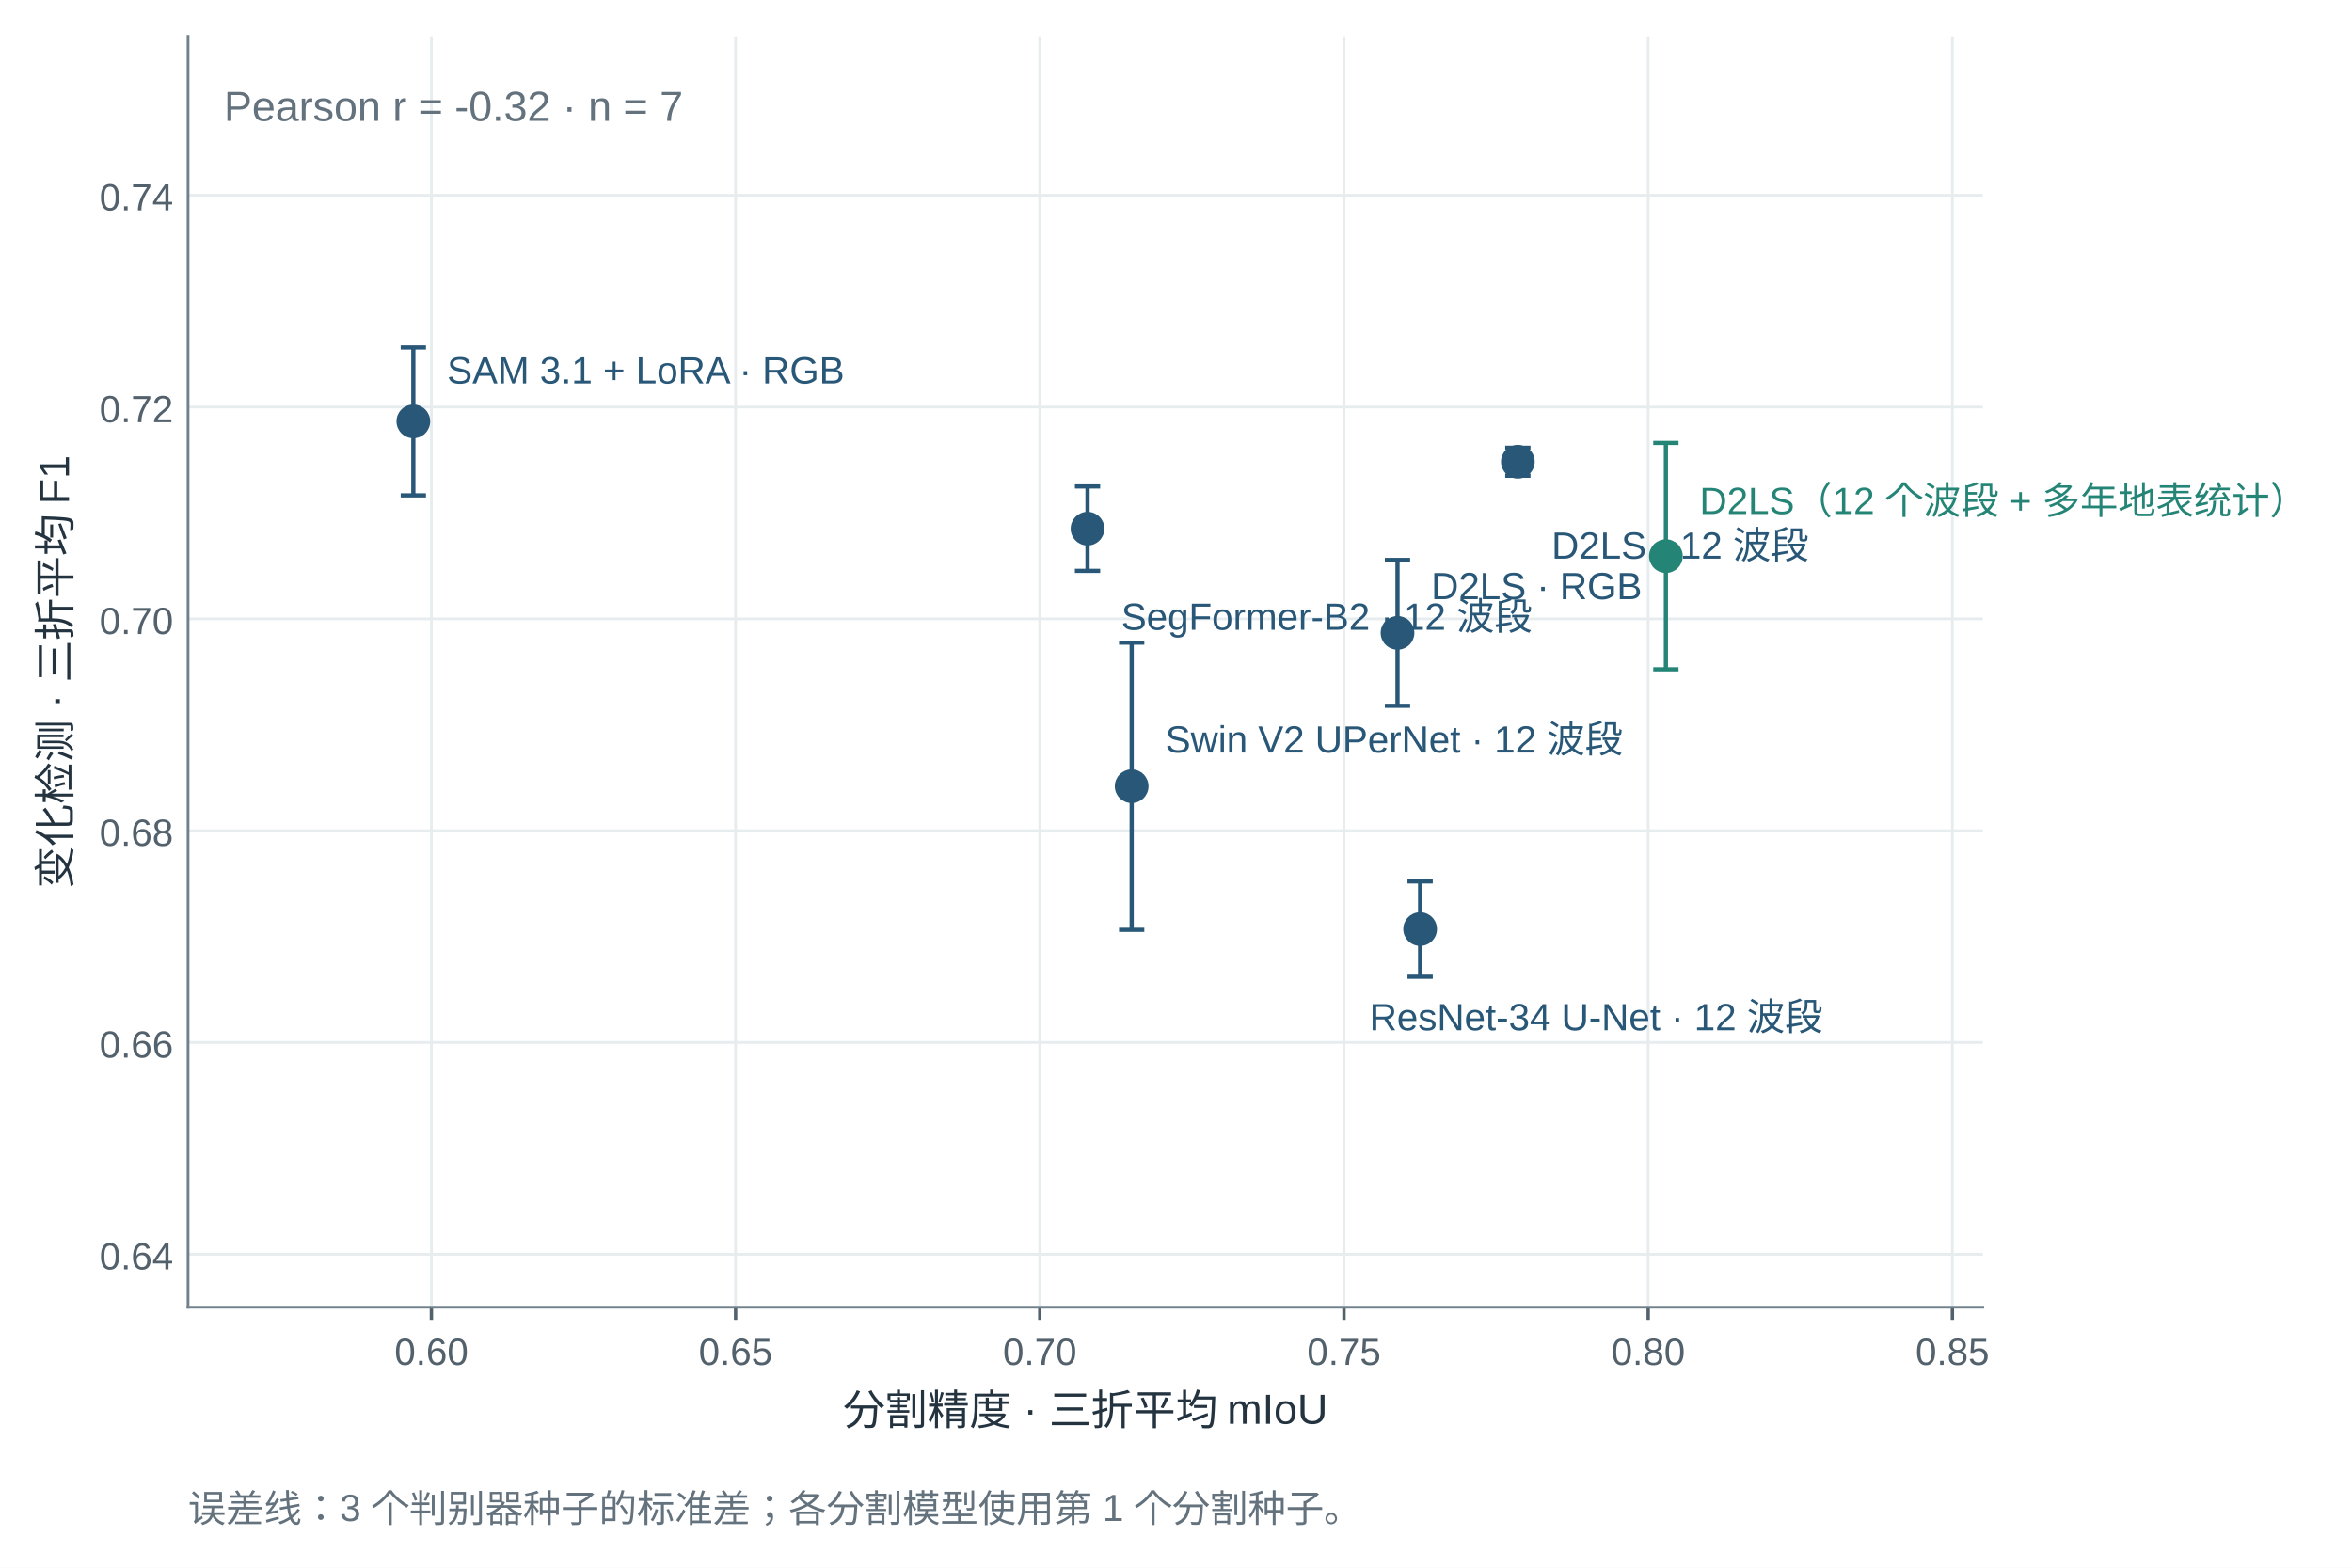
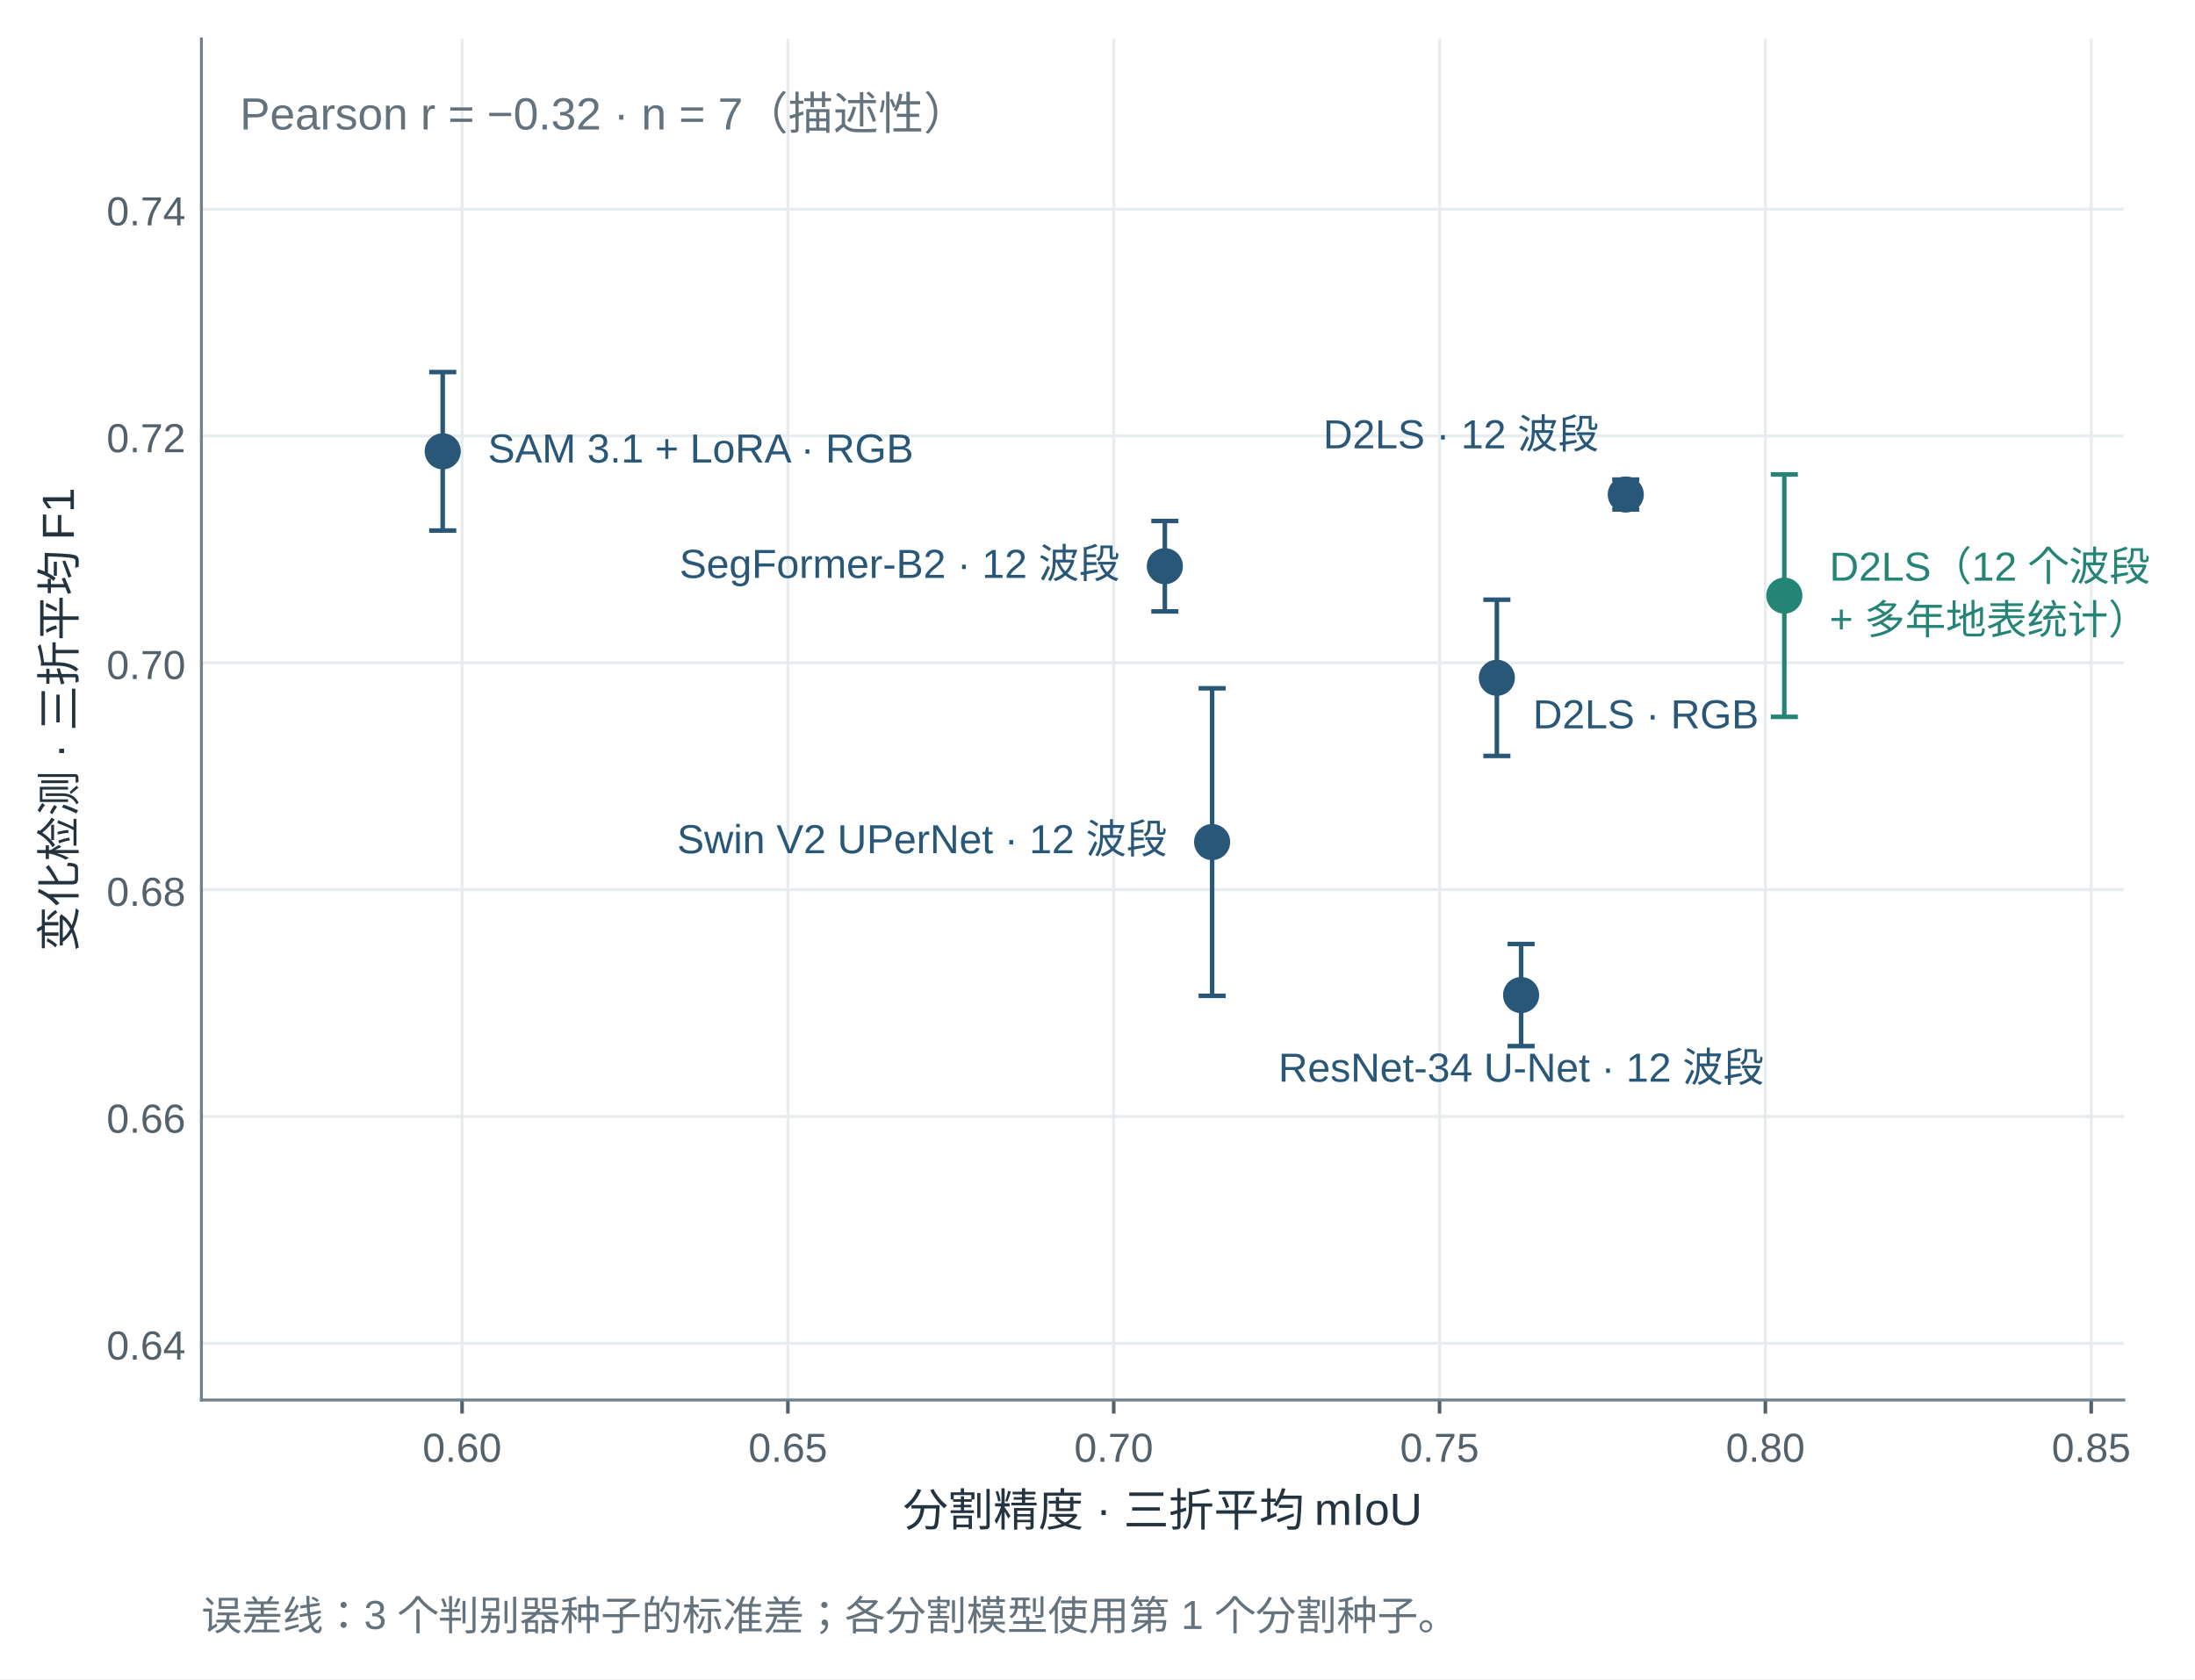
- <svg xmlns="http://www.w3.org/2000/svg" xmlns:xlink="http://www.w3.org/1999/xlink" width="558.103pt" height="372.101pt" viewBox="0 0 558.103 372.101" version="1.1">
+ <svg xmlns="http://www.w3.org/2000/svg" xmlns:xlink="http://www.w3.org/1999/xlink" width="486.275pt" height="372.101pt" viewBox="0 0 486.275 372.101" version="1.1">
  <defs>
    <style type="text/css">*{stroke-linejoin: round; stroke-linecap: butt}</style>
  </defs>
  <g id="figure_1">
    <g id="patch_1">
-       <path d="M 0 372.101  L 558.103 372.101  L 558.103 0  L 0 0  z " style="fill: #ffffff" />
+       <path d="M 0 372.101  L 486.275 372.101  L 486.275 0  L 0 0  z " style="fill: #ffffff" />
    </g>
    <g id="axes_1">
      <g id="patch_2">
        <path d="M 44.62 310.248  L 470.5 310.248  L 470.5 8.64  L 44.62 8.64  z " style="fill: #ffffff" />
      </g>
      <g id="matplotlib.axis_1">
        <g id="xtick_1">
          <g id="line2d_1">
-             <path d="M 102.366 310.248  L 102.366 8.64  " clip-path="url(#p0d2a94702c)" style="fill: none; stroke: #e7ecef; stroke-width: 0.65; stroke-linecap: round" />
+             <path d="M 102.366 310.248  L 102.366 8.64  " clip-path="url(#p10759f5eca)" style="fill: none; stroke: #e7ecef; stroke-width: 0.65; stroke-linecap: round" />
          </g>
          <g id="line2d_2">
            <defs>
-               <path id="m33d76172f9" d="M 0 0  L 0 3  " style="stroke: #52616c; stroke-width: 0.8" />
+               <path id="m4d2b822497" d="M 0 0  L 0 3  " style="stroke: #52616c; stroke-width: 0.8" />
            </defs>
            <g>
-               <use xlink:href="#m33d76172f9" x="102.366" y="310.248" style="fill: #52616c; stroke: #52616c; stroke-width: 0.8" />
+               <use xlink:href="#m4d2b822497" x="102.366" y="310.248" style="fill: #52616c; stroke: #52616c; stroke-width: 0.8" />
            </g>
          </g>
          <g id="text_1">
            <text style="font-size: 9px; font-family: 'Microsoft YaHei', 'Arial', 'DejaVu Sans', sans-serif; text-anchor: middle; fill: #52616c" x="102.366" y="323.942" transform="rotate(-0 102.3661 323.9424)">0.60</text>
          </g>
        </g>
        <g id="xtick_2">
          <g id="line2d_3">
-             <path d="M 174.549 310.248  L 174.549 8.64  " clip-path="url(#p0d2a94702c)" style="fill: none; stroke: #e7ecef; stroke-width: 0.65; stroke-linecap: round" />
+             <path d="M 174.549 310.248  L 174.549 8.64  " clip-path="url(#p10759f5eca)" style="fill: none; stroke: #e7ecef; stroke-width: 0.65; stroke-linecap: round" />
          </g>
          <g id="line2d_4">
            <g>
-               <use xlink:href="#m33d76172f9" x="174.549" y="310.248" style="fill: #52616c; stroke: #52616c; stroke-width: 0.8" />
+               <use xlink:href="#m4d2b822497" x="174.549" y="310.248" style="fill: #52616c; stroke: #52616c; stroke-width: 0.8" />
            </g>
          </g>
          <g id="text_2">
            <text style="font-size: 9px; font-family: 'Microsoft YaHei', 'Arial', 'DejaVu Sans', sans-serif; text-anchor: middle; fill: #52616c" x="174.549" y="323.942" transform="rotate(-0 174.5492 323.9424)">0.65</text>
          </g>
        </g>
        <g id="xtick_3">
          <g id="line2d_5">
-             <path d="M 246.732 310.248  L 246.732 8.64  " clip-path="url(#p0d2a94702c)" style="fill: none; stroke: #e7ecef; stroke-width: 0.65; stroke-linecap: round" />
+             <path d="M 246.732 310.248  L 246.732 8.64  " clip-path="url(#p10759f5eca)" style="fill: none; stroke: #e7ecef; stroke-width: 0.65; stroke-linecap: round" />
          </g>
          <g id="line2d_6">
            <g>
-               <use xlink:href="#m33d76172f9" x="246.732" y="310.248" style="fill: #52616c; stroke: #52616c; stroke-width: 0.8" />
+               <use xlink:href="#m4d2b822497" x="246.732" y="310.248" style="fill: #52616c; stroke: #52616c; stroke-width: 0.8" />
            </g>
          </g>
          <g id="text_3">
            <text style="font-size: 9px; font-family: 'Microsoft YaHei', 'Arial', 'DejaVu Sans', sans-serif; text-anchor: middle; fill: #52616c" x="246.732" y="323.942" transform="rotate(-0 246.7322 323.9424)">0.70</text>
          </g>
        </g>
        <g id="xtick_4">
          <g id="line2d_7">
-             <path d="M 318.915 310.248  L 318.915 8.64  " clip-path="url(#p0d2a94702c)" style="fill: none; stroke: #e7ecef; stroke-width: 0.65; stroke-linecap: round" />
+             <path d="M 318.915 310.248  L 318.915 8.64  " clip-path="url(#p10759f5eca)" style="fill: none; stroke: #e7ecef; stroke-width: 0.65; stroke-linecap: round" />
          </g>
          <g id="line2d_8">
            <g>
-               <use xlink:href="#m33d76172f9" x="318.915" y="310.248" style="fill: #52616c; stroke: #52616c; stroke-width: 0.8" />
+               <use xlink:href="#m4d2b822497" x="318.915" y="310.248" style="fill: #52616c; stroke: #52616c; stroke-width: 0.8" />
            </g>
          </g>
          <g id="text_4">
            <text style="font-size: 9px; font-family: 'Microsoft YaHei', 'Arial', 'DejaVu Sans', sans-serif; text-anchor: middle; fill: #52616c" x="318.915" y="323.942" transform="rotate(-0 318.9153 323.9424)">0.75</text>
          </g>
        </g>
        <g id="xtick_5">
          <g id="line2d_9">
-             <path d="M 391.098 310.248  L 391.098 8.64  " clip-path="url(#p0d2a94702c)" style="fill: none; stroke: #e7ecef; stroke-width: 0.65; stroke-linecap: round" />
+             <path d="M 391.098 310.248  L 391.098 8.64  " clip-path="url(#p10759f5eca)" style="fill: none; stroke: #e7ecef; stroke-width: 0.65; stroke-linecap: round" />
          </g>
          <g id="line2d_10">
            <g>
-               <use xlink:href="#m33d76172f9" x="391.098" y="310.248" style="fill: #52616c; stroke: #52616c; stroke-width: 0.8" />
+               <use xlink:href="#m4d2b822497" x="391.098" y="310.248" style="fill: #52616c; stroke: #52616c; stroke-width: 0.8" />
            </g>
          </g>
          <g id="text_5">
            <text style="font-size: 9px; font-family: 'Microsoft YaHei', 'Arial', 'DejaVu Sans', sans-serif; text-anchor: middle; fill: #52616c" x="391.098" y="323.942" transform="rotate(-0 391.0983 323.9424)">0.80</text>
          </g>
        </g>
        <g id="xtick_6">
          <g id="line2d_11">
-             <path d="M 463.281 310.248  L 463.281 8.64  " clip-path="url(#p0d2a94702c)" style="fill: none; stroke: #e7ecef; stroke-width: 0.65; stroke-linecap: round" />
+             <path d="M 463.281 310.248  L 463.281 8.64  " clip-path="url(#p10759f5eca)" style="fill: none; stroke: #e7ecef; stroke-width: 0.65; stroke-linecap: round" />
          </g>
          <g id="line2d_12">
            <g>
-               <use xlink:href="#m33d76172f9" x="463.281" y="310.248" style="fill: #52616c; stroke: #52616c; stroke-width: 0.8" />
+               <use xlink:href="#m4d2b822497" x="463.281" y="310.248" style="fill: #52616c; stroke: #52616c; stroke-width: 0.8" />
            </g>
          </g>
          <g id="text_6">
            <text style="font-size: 9px; font-family: 'Microsoft YaHei', 'Arial', 'DejaVu Sans', sans-serif; text-anchor: middle; fill: #52616c" x="463.281" y="323.942" transform="rotate(-0 463.2814 323.9424)">0.85</text>
          </g>
        </g>
        <g id="text_7">
          <text style="font-size: 10px; font-family: 'Microsoft YaHei', 'Arial', 'DejaVu Sans', sans-serif; text-anchor: middle; fill: #23333f" x="257.56" y="338.173" transform="rotate(-0 257.5597 338.1735)">分割精度 · 三折平均 mIoU</text>
        </g>
      </g>
      <g id="matplotlib.axis_2">
        <g id="ytick_1">
          <g id="line2d_13">
-             <path d="M 44.62 297.681  L 470.5 297.681  " clip-path="url(#p0d2a94702c)" style="fill: none; stroke: #e7ecef; stroke-width: 0.65; stroke-linecap: round" />
+             <path d="M 44.62 297.681  L 470.5 297.681  " clip-path="url(#p10759f5eca)" style="fill: none; stroke: #e7ecef; stroke-width: 0.65; stroke-linecap: round" />
          </g>
          <g id="line2d_14" />
          <g id="text_8">
            <text style="font-size: 9px; font-family: 'Microsoft YaHei', 'Arial', 'DejaVu Sans', sans-serif; text-anchor: end; fill: #52616c" x="41.12" y="301.278" transform="rotate(-0 41.11969 301.2782)">0.64</text>
          </g>
        </g>
        <g id="ytick_2">
          <g id="line2d_15">
-             <path d="M 44.62 247.413  L 470.5 247.413  " clip-path="url(#p0d2a94702c)" style="fill: none; stroke: #e7ecef; stroke-width: 0.65; stroke-linecap: round" />
+             <path d="M 44.62 247.413  L 470.5 247.413  " clip-path="url(#p10759f5eca)" style="fill: none; stroke: #e7ecef; stroke-width: 0.65; stroke-linecap: round" />
          </g>
          <g id="line2d_16" />
          <g id="text_9">
            <text style="font-size: 9px; font-family: 'Microsoft YaHei', 'Arial', 'DejaVu Sans', sans-serif; text-anchor: end; fill: #52616c" x="41.12" y="251.01" transform="rotate(-0 41.11969 251.0102)">0.66</text>
          </g>
        </g>
        <g id="ytick_3">
          <g id="line2d_17">
-             <path d="M 44.62 197.145  L 470.5 197.145  " clip-path="url(#p0d2a94702c)" style="fill: none; stroke: #e7ecef; stroke-width: 0.65; stroke-linecap: round" />
+             <path d="M 44.62 197.145  L 470.5 197.145  " clip-path="url(#p10759f5eca)" style="fill: none; stroke: #e7ecef; stroke-width: 0.65; stroke-linecap: round" />
          </g>
          <g id="line2d_18" />
          <g id="text_10">
            <text style="font-size: 9px; font-family: 'Microsoft YaHei', 'Arial', 'DejaVu Sans', sans-serif; text-anchor: end; fill: #52616c" x="41.12" y="200.742" transform="rotate(-0 41.11969 200.7422)">0.68</text>
          </g>
        </g>
        <g id="ytick_4">
          <g id="line2d_19">
-             <path d="M 44.62 146.877  L 470.5 146.877  " clip-path="url(#p0d2a94702c)" style="fill: none; stroke: #e7ecef; stroke-width: 0.65; stroke-linecap: round" />
+             <path d="M 44.62 146.877  L 470.5 146.877  " clip-path="url(#p10759f5eca)" style="fill: none; stroke: #e7ecef; stroke-width: 0.65; stroke-linecap: round" />
          </g>
          <g id="line2d_20" />
          <g id="text_11">
            <text style="font-size: 9px; font-family: 'Microsoft YaHei', 'Arial', 'DejaVu Sans', sans-serif; text-anchor: end; fill: #52616c" x="41.12" y="150.474" transform="rotate(-0 41.11969 150.4742)">0.70</text>
          </g>
        </g>
        <g id="ytick_5">
          <g id="line2d_21">
-             <path d="M 44.62 96.609  L 470.5 96.609  " clip-path="url(#p0d2a94702c)" style="fill: none; stroke: #e7ecef; stroke-width: 0.65; stroke-linecap: round" />
+             <path d="M 44.62 96.609  L 470.5 96.609  " clip-path="url(#p10759f5eca)" style="fill: none; stroke: #e7ecef; stroke-width: 0.65; stroke-linecap: round" />
          </g>
          <g id="line2d_22" />
          <g id="text_12">
            <text style="font-size: 9px; font-family: 'Microsoft YaHei', 'Arial', 'DejaVu Sans', sans-serif; text-anchor: end; fill: #52616c" x="41.12" y="100.206" transform="rotate(-0 41.11969 100.2062)">0.72</text>
          </g>
        </g>
        <g id="ytick_6">
          <g id="line2d_23">
-             <path d="M 44.62 46.341  L 470.5 46.341  " clip-path="url(#p0d2a94702c)" style="fill: none; stroke: #e7ecef; stroke-width: 0.65; stroke-linecap: round" />
+             <path d="M 44.62 46.341  L 470.5 46.341  " clip-path="url(#p10759f5eca)" style="fill: none; stroke: #e7ecef; stroke-width: 0.65; stroke-linecap: round" />
          </g>
          <g id="line2d_24" />
          <g id="text_13">
            <text style="font-size: 9px; font-family: 'Microsoft YaHei', 'Arial', 'DejaVu Sans', sans-serif; text-anchor: end; fill: #52616c" x="41.12" y="49.938" transform="rotate(-0 41.11969 49.93819)">0.74</text>
          </g>
        </g>
        <g id="text_14">
          <text style="font-size: 10px; font-family: 'Microsoft YaHei', 'Arial', 'DejaVu Sans', sans-serif; text-anchor: middle; fill: #23333f" x="16.634" y="159.444" transform="rotate(-90 16.63375 159.444)">变化检测 · 三折平均 F1</text>
        </g>
      </g>
      <g id="patch_3">
        <path d="M 44.62 310.248  L 44.62 8.64  " style="fill: none; stroke: #70808c; stroke-width: 0.65; stroke-linejoin: miter; stroke-linecap: square" />
      </g>
      <g id="patch_4">
        <path d="M 44.62 310.248  L 470.5 310.248  " style="fill: none; stroke: #70808c; stroke-width: 0.65; stroke-linejoin: miter; stroke-linecap: square" />
      </g>
      <g id="text_15">
-         <text style="font-size: 9px; font-family: 'Microsoft YaHei', 'Arial', 'DejaVu Sans', sans-serif; text-anchor: start; fill: #248476" x="403.296" y="121.992" transform="rotate(-0 403.2959 121.9924)">D2LS（12 个波段 + 多年地表统计）</text>
+         <text style="font-size: 9px; font-family: 'Microsoft YaHei', 'Arial', 'DejaVu Sans', sans-serif; fill: #248476" transform="translate(405.2959 128.6759)">D2LS（12 个波段</text>
+         <text style="font-size: 9px; font-family: 'Microsoft YaHei', 'Arial', 'DejaVu Sans', sans-serif; fill: #248476" transform="translate(405.2959 140.266)">+ 多年地表统计）</text>
      </g>
      <g id="text_16">
-         <text style="font-size: 9px; font-family: 'Microsoft YaHei', 'Arial', 'DejaVu Sans', sans-serif; text-anchor: start; fill: #285778" x="368.171" y="132.587" transform="rotate(-0 368.1714 132.5867)">D2LS · 12 波段</text>
+         <text style="font-size: 9px; font-family: 'Microsoft YaHei', 'Arial', 'DejaVu Sans', sans-serif; text-anchor: end; fill: #285778" x="354.171" y="99.349" transform="rotate(-0 354.1714 99.34932)">D2LS · 12 波段</text>
      </g>
      <g id="text_17">
-         <text style="font-size: 9px; font-family: 'Microsoft YaHei', 'Arial', 'DejaVu Sans', sans-serif; text-anchor: start; fill: #285778" x="339.611" y="142.203" transform="rotate(-0 339.6111 142.2034)">D2LS · RGB</text>
+         <text style="font-size: 9px; font-family: 'Microsoft YaHei', 'Arial', 'DejaVu Sans', sans-serif; text-anchor: start; fill: #285778" x="339.611" y="161.398" transform="rotate(-0 339.6111 161.3978)">D2LS · RGB</text>
      </g>
      <g id="text_18">
-         <text style="font-size: 9px; font-family: 'Microsoft YaHei', 'Arial', 'DejaVu Sans', sans-serif; text-anchor: start; fill: #285778" x="324.981" y="244.505" transform="rotate(-0 324.9811 244.5049)">ResNet-34 U-Net · 12 波段</text>
+         <text style="font-size: 9px; font-family: 'Microsoft YaHei', 'Arial', 'DejaVu Sans', sans-serif; text-anchor: middle; fill: #285778" x="336.981" y="239.699" transform="rotate(-0 336.9811 239.6993)">ResNet-34 U-Net · 12 波段</text>
      </g>
      <g id="text_19">
-         <text style="font-size: 9px; font-family: 'Microsoft YaHei', 'Arial', 'DejaVu Sans', sans-serif; text-anchor: start; fill: #285778" x="276.532" y="178.605" transform="rotate(-0 276.5321 178.6046)">Swin V2 UPerNet · 12 波段</text>
+         <text style="font-size: 9px; font-family: 'Microsoft YaHei', 'Arial', 'DejaVu Sans', sans-serif; text-anchor: end; fill: #285778" x="258.532" y="189.083" transform="rotate(-0 258.5321 189.0832)">Swin V2 UPerNet · 12 波段</text>
      </g>
      <g id="text_20">
-         <text style="font-size: 9px; font-family: 'Microsoft YaHei', 'Arial', 'DejaVu Sans', sans-serif; text-anchor: start; fill: #285778" x="106.081" y="91.012" transform="rotate(-0 106.0808 91.01195)">SAM 3.1 + LoRA · RGB</text>
+         <text style="font-size: 9px; font-family: 'Microsoft YaHei', 'Arial', 'DejaVu Sans', sans-serif; text-anchor: start; fill: #285778" x="108.081" y="102.49" transform="rotate(-0 108.0808 102.4905)">SAM 3.1 + LoRA · RGB</text>
      </g>
      <g id="text_21">
-         <text style="font-size: 9px; font-family: 'Microsoft YaHei', 'Arial', 'DejaVu Sans', sans-serif; text-anchor: start; fill: #285778" x="266.058" y="149.469" transform="rotate(-0 266.0577 149.4688)">SegFormer-B2 · 12 波段</text>
+         <text style="font-size: 9px; font-family: 'Microsoft YaHei', 'Arial', 'DejaVu Sans', sans-serif; text-anchor: end; fill: #285778" x="248.058" y="128.062" transform="rotate(-0 248.0577 128.0619)">SegFormer-B2 · 12 波段</text>
      </g>
      <g id="text_22">
-         <text style="font-size: 10px; font-family: 'Microsoft YaHei', 'Arial', 'DejaVu Sans', sans-serif; text-anchor: start; fill: #63727d" x="53.137" y="28.698" transform="rotate(-0 53.13729 28.69807)">Pearson r = -0.32  ·  n = 7</text>
+         <text style="font-size: 10px; font-family: 'Microsoft YaHei', 'Arial', 'DejaVu Sans', sans-serif; text-anchor: start; fill: #63727d" x="53.137" y="28.698" transform="rotate(-0 53.13729 28.69807)">Pearson r = −0.32  ·  n = 7（描述性）</text>
      </g>
      <g id="LineCollection_1">
-         <path d="M 395.296 158.856  L 395.296 105.129  " clip-path="url(#p0d2a94702c)" style="fill: none; stroke: #248476" />
+         <path d="M 395.296 158.856  L 395.296 105.129  " clip-path="url(#p10759f5eca)" style="fill: none; stroke: #248476" />
      </g>
      <g id="line2d_25">
        <defs>
-           <path id="mf6d619c713" d="M 3 0  L -3 -0  " style="stroke: #248476" />
+           <path id="m726a6f868c" d="M 3 0  L -3 -0  " style="stroke: #248476" />
        </defs>
-         <g clip-path="url(#p0d2a94702c)">
-           <use xlink:href="#mf6d619c713" x="395.296" y="158.856" style="fill: #248476; stroke: #248476" />
+         <g clip-path="url(#p10759f5eca)">
+           <use xlink:href="#m726a6f868c" x="395.296" y="158.856" style="fill: #248476; stroke: #248476" />
        </g>
      </g>
      <g id="line2d_26">
-         <g clip-path="url(#p0d2a94702c)">
-           <use xlink:href="#mf6d619c713" x="395.296" y="105.129" style="fill: #248476; stroke: #248476" />
+         <g clip-path="url(#p10759f5eca)">
+           <use xlink:href="#m726a6f868c" x="395.296" y="105.129" style="fill: #248476; stroke: #248476" />
        </g>
      </g>
      <g id="LineCollection_2">
-         <path d="M 360.171 112.901  L 360.171 106.273  " clip-path="url(#p0d2a94702c)" style="fill: none; stroke: #285778" />
+         <path d="M 360.171 112.901  L 360.171 106.273  " clip-path="url(#p10759f5eca)" style="fill: none; stroke: #285778" />
      </g>
      <g id="line2d_27">
        <defs>
-           <path id="m436a1709e5" d="M 3 0  L -3 -0  " style="stroke: #285778" />
+           <path id="m72ee0e5cb6" d="M 3 0  L -3 -0  " style="stroke: #285778" />
        </defs>
-         <g clip-path="url(#p0d2a94702c)">
-           <use xlink:href="#m436a1709e5" x="360.171" y="112.901" style="fill: #285778; stroke: #285778" />
+         <g clip-path="url(#p10759f5eca)">
+           <use xlink:href="#m72ee0e5cb6" x="360.171" y="112.901" style="fill: #285778; stroke: #285778" />
        </g>
      </g>
      <g id="line2d_28">
-         <g clip-path="url(#p0d2a94702c)">
-           <use xlink:href="#m436a1709e5" x="360.171" y="106.273" style="fill: #285778; stroke: #285778" />
+         <g clip-path="url(#p10759f5eca)">
+           <use xlink:href="#m72ee0e5cb6" x="360.171" y="106.273" style="fill: #285778; stroke: #285778" />
        </g>
      </g>
      <g id="LineCollection_3">
-         <path d="M 331.611 167.516  L 331.611 132.891  " clip-path="url(#p0d2a94702c)" style="fill: none; stroke: #285778" />
+         <path d="M 331.611 167.516  L 331.611 132.891  " clip-path="url(#p10759f5eca)" style="fill: none; stroke: #285778" />
      </g>
      <g id="line2d_29">
-         <g clip-path="url(#p0d2a94702c)">
-           <use xlink:href="#m436a1709e5" x="331.611" y="167.516" style="fill: #285778; stroke: #285778" />
+         <g clip-path="url(#p10759f5eca)">
+           <use xlink:href="#m72ee0e5cb6" x="331.611" y="167.516" style="fill: #285778; stroke: #285778" />
        </g>
      </g>
      <g id="line2d_30">
-         <g clip-path="url(#p0d2a94702c)">
-           <use xlink:href="#m436a1709e5" x="331.611" y="132.891" style="fill: #285778; stroke: #285778" />
+         <g clip-path="url(#p10759f5eca)">
+           <use xlink:href="#m72ee0e5cb6" x="331.611" y="132.891" style="fill: #285778; stroke: #285778" />
        </g>
      </g>
      <g id="LineCollection_4">
-         <path d="M 336.981 231.817  L 336.981 209.193  " clip-path="url(#p0d2a94702c)" style="fill: none; stroke: #285778" />
+         <path d="M 336.981 231.817  L 336.981 209.193  " clip-path="url(#p10759f5eca)" style="fill: none; stroke: #285778" />
      </g>
      <g id="line2d_31">
-         <g clip-path="url(#p0d2a94702c)">
-           <use xlink:href="#m436a1709e5" x="336.981" y="231.817" style="fill: #285778; stroke: #285778" />
+         <g clip-path="url(#p10759f5eca)">
+           <use xlink:href="#m72ee0e5cb6" x="336.981" y="231.817" style="fill: #285778; stroke: #285778" />
        </g>
      </g>
      <g id="line2d_32">
-         <g clip-path="url(#p0d2a94702c)">
-           <use xlink:href="#m436a1709e5" x="336.981" y="209.193" style="fill: #285778; stroke: #285778" />
+         <g clip-path="url(#p10759f5eca)">
+           <use xlink:href="#m72ee0e5cb6" x="336.981" y="209.193" style="fill: #285778; stroke: #285778" />
        </g>
      </g>
      <g id="LineCollection_5">
-         <path d="M 268.532 220.684  L 268.532 152.525  " clip-path="url(#p0d2a94702c)" style="fill: none; stroke: #285778" />
+         <path d="M 268.532 220.684  L 268.532 152.525  " clip-path="url(#p10759f5eca)" style="fill: none; stroke: #285778" />
      </g>
      <g id="line2d_33">
-         <g clip-path="url(#p0d2a94702c)">
-           <use xlink:href="#m436a1709e5" x="268.532" y="220.684" style="fill: #285778; stroke: #285778" />
+         <g clip-path="url(#p10759f5eca)">
+           <use xlink:href="#m72ee0e5cb6" x="268.532" y="220.684" style="fill: #285778; stroke: #285778" />
        </g>
      </g>
      <g id="line2d_34">
-         <g clip-path="url(#p0d2a94702c)">
-           <use xlink:href="#m436a1709e5" x="268.532" y="152.525" style="fill: #285778; stroke: #285778" />
+         <g clip-path="url(#p10759f5eca)">
+           <use xlink:href="#m72ee0e5cb6" x="268.532" y="152.525" style="fill: #285778; stroke: #285778" />
        </g>
      </g>
      <g id="LineCollection_6">
-         <path d="M 98.081 117.566  L 98.081 82.458  " clip-path="url(#p0d2a94702c)" style="fill: none; stroke: #285778" />
+         <path d="M 98.081 117.566  L 98.081 82.458  " clip-path="url(#p10759f5eca)" style="fill: none; stroke: #285778" />
      </g>
      <g id="line2d_35">
-         <g clip-path="url(#p0d2a94702c)">
-           <use xlink:href="#m436a1709e5" x="98.081" y="117.566" style="fill: #285778; stroke: #285778" />
+         <g clip-path="url(#p10759f5eca)">
+           <use xlink:href="#m72ee0e5cb6" x="98.081" y="117.566" style="fill: #285778; stroke: #285778" />
        </g>
      </g>
      <g id="line2d_36">
-         <g clip-path="url(#p0d2a94702c)">
-           <use xlink:href="#m436a1709e5" x="98.081" y="82.458" style="fill: #285778; stroke: #285778" />
+         <g clip-path="url(#p10759f5eca)">
+           <use xlink:href="#m72ee0e5cb6" x="98.081" y="82.458" style="fill: #285778; stroke: #285778" />
        </g>
      </g>
      <g id="LineCollection_7">
-         <path d="M 258.058 135.488  L 258.058 115.449  " clip-path="url(#p0d2a94702c)" style="fill: none; stroke: #285778" />
+         <path d="M 258.058 135.488  L 258.058 115.449  " clip-path="url(#p10759f5eca)" style="fill: none; stroke: #285778" />
      </g>
      <g id="line2d_37">
-         <g clip-path="url(#p0d2a94702c)">
-           <use xlink:href="#m436a1709e5" x="258.058" y="135.488" style="fill: #285778; stroke: #285778" />
+         <g clip-path="url(#p10759f5eca)">
+           <use xlink:href="#m72ee0e5cb6" x="258.058" y="135.488" style="fill: #285778; stroke: #285778" />
        </g>
      </g>
      <g id="line2d_38">
-         <g clip-path="url(#p0d2a94702c)">
-           <use xlink:href="#m436a1709e5" x="258.058" y="115.449" style="fill: #285778; stroke: #285778" />
+         <g clip-path="url(#p10759f5eca)">
+           <use xlink:href="#m72ee0e5cb6" x="258.058" y="115.449" style="fill: #285778; stroke: #285778" />
        </g>
      </g>
      <g id="line2d_39">
        <defs>
-           <path id="m1d144a529b" d="M 0 3.5  C 0.928 3.5 1.819 3.131 2.475 2.475  C 3.131 1.819 3.5 0.928 3.5 0  C 3.5 -0.928 3.131 -1.819 2.475 -2.475  C 1.819 -3.131 0.928 -3.5 0 -3.5  C -0.928 -3.5 -1.819 -3.131 -2.475 -2.475  C -3.131 -1.819 -3.5 -0.928 -3.5 0  C -3.5 0.928 -3.131 1.819 -2.475 2.475  C -1.819 3.131 -0.928 3.5 0 3.5  z " style="stroke: #248476" />
+           <path id="ma74ecc0e90" d="M 0 3.5  C 0.928 3.5 1.819 3.131 2.475 2.475  C 3.131 1.819 3.5 0.928 3.5 0  C 3.5 -0.928 3.131 -1.819 2.475 -2.475  C 1.819 -3.131 0.928 -3.5 0 -3.5  C -0.928 -3.5 -1.819 -3.131 -2.475 -2.475  C -3.131 -1.819 -3.5 -0.928 -3.5 0  C -3.5 0.928 -3.131 1.819 -2.475 2.475  C -1.819 3.131 -0.928 3.5 0 3.5  z " style="stroke: #248476" />
        </defs>
-         <g clip-path="url(#p0d2a94702c)">
-           <use xlink:href="#m1d144a529b" x="395.296" y="131.992" style="fill: #248476; stroke: #248476" />
+         <g clip-path="url(#p10759f5eca)">
+           <use xlink:href="#ma74ecc0e90" x="395.296" y="131.992" style="fill: #248476; stroke: #248476" />
        </g>
      </g>
      <g id="line2d_40">
        <defs>
-           <path id="m20099d1749" d="M 0 3.5  C 0.928 3.5 1.819 3.131 2.475 2.475  C 3.131 1.819 3.5 0.928 3.5 0  C 3.5 -0.928 3.131 -1.819 2.475 -2.475  C 1.819 -3.131 0.928 -3.5 0 -3.5  C -0.928 -3.5 -1.819 -3.131 -2.475 -2.475  C -3.131 -1.819 -3.5 -0.928 -3.5 0  C -3.5 0.928 -3.131 1.819 -2.475 2.475  C -1.819 3.131 -0.928 3.5 0 3.5  z " style="stroke: #285778" />
+           <path id="m862c829013" d="M 0 3.5  C 0.928 3.5 1.819 3.131 2.475 2.475  C 3.131 1.819 3.5 0.928 3.5 0  C 3.5 -0.928 3.131 -1.819 2.475 -2.475  C 1.819 -3.131 0.928 -3.5 0 -3.5  C -0.928 -3.5 -1.819 -3.131 -2.475 -2.475  C -3.131 -1.819 -3.5 -0.928 -3.5 0  C -3.5 0.928 -3.131 1.819 -2.475 2.475  C -1.819 3.131 -0.928 3.5 0 3.5  z " style="stroke: #285778" />
        </defs>
-         <g clip-path="url(#p0d2a94702c)">
-           <use xlink:href="#m20099d1749" x="360.171" y="109.587" style="fill: #285778; stroke: #285778" />
+         <g clip-path="url(#p10759f5eca)">
+           <use xlink:href="#m862c829013" x="360.171" y="109.587" style="fill: #285778; stroke: #285778" />
        </g>
      </g>
      <g id="line2d_41">
-         <g clip-path="url(#p0d2a94702c)">
-           <use xlink:href="#m20099d1749" x="331.611" y="150.203" style="fill: #285778; stroke: #285778" />
+         <g clip-path="url(#p10759f5eca)">
+           <use xlink:href="#m862c829013" x="331.611" y="150.203" style="fill: #285778; stroke: #285778" />
        </g>
      </g>
      <g id="line2d_42">
-         <g clip-path="url(#p0d2a94702c)">
-           <use xlink:href="#m20099d1749" x="336.981" y="220.505" style="fill: #285778; stroke: #285778" />
+         <g clip-path="url(#p10759f5eca)">
+           <use xlink:href="#m862c829013" x="336.981" y="220.505" style="fill: #285778; stroke: #285778" />
        </g>
      </g>
      <g id="line2d_43">
-         <g clip-path="url(#p0d2a94702c)">
-           <use xlink:href="#m20099d1749" x="268.532" y="186.605" style="fill: #285778; stroke: #285778" />
+         <g clip-path="url(#p10759f5eca)">
+           <use xlink:href="#m862c829013" x="268.532" y="186.605" style="fill: #285778; stroke: #285778" />
        </g>
      </g>
      <g id="line2d_44">
-         <g clip-path="url(#p0d2a94702c)">
-           <use xlink:href="#m20099d1749" x="98.081" y="100.012" style="fill: #285778; stroke: #285778" />
+         <g clip-path="url(#p10759f5eca)">
+           <use xlink:href="#m862c829013" x="98.081" y="100.012" style="fill: #285778; stroke: #285778" />
        </g>
      </g>
      <g id="line2d_45">
-         <g clip-path="url(#p0d2a94702c)">
-           <use xlink:href="#m20099d1749" x="258.058" y="125.469" style="fill: #285778; stroke: #285778" />
+         <g clip-path="url(#p10759f5eca)">
+           <use xlink:href="#m862c829013" x="258.058" y="125.469" style="fill: #285778; stroke: #285778" />
        </g>
      </g>
    </g>
    <g id="text_23">
      <text style="font-size: 9px; font-family: 'Microsoft YaHei', 'Arial', 'DejaVu Sans', sans-serif; text-anchor: start; fill: #63727d" x="44.62" y="361.224" transform="rotate(-0 44.61969 361.224)">误差线：3 个判别器种子的标准差；各分割模型使用第 1 个分割种子。</text>
    </g>
  </g>
  <defs>
-     <clipPath id="p0d2a94702c">
+     <clipPath id="p10759f5eca">
      <rect x="44.62" y="8.64" width="425.88" height="301.608" />
    </clipPath>
  </defs>
</svg>
